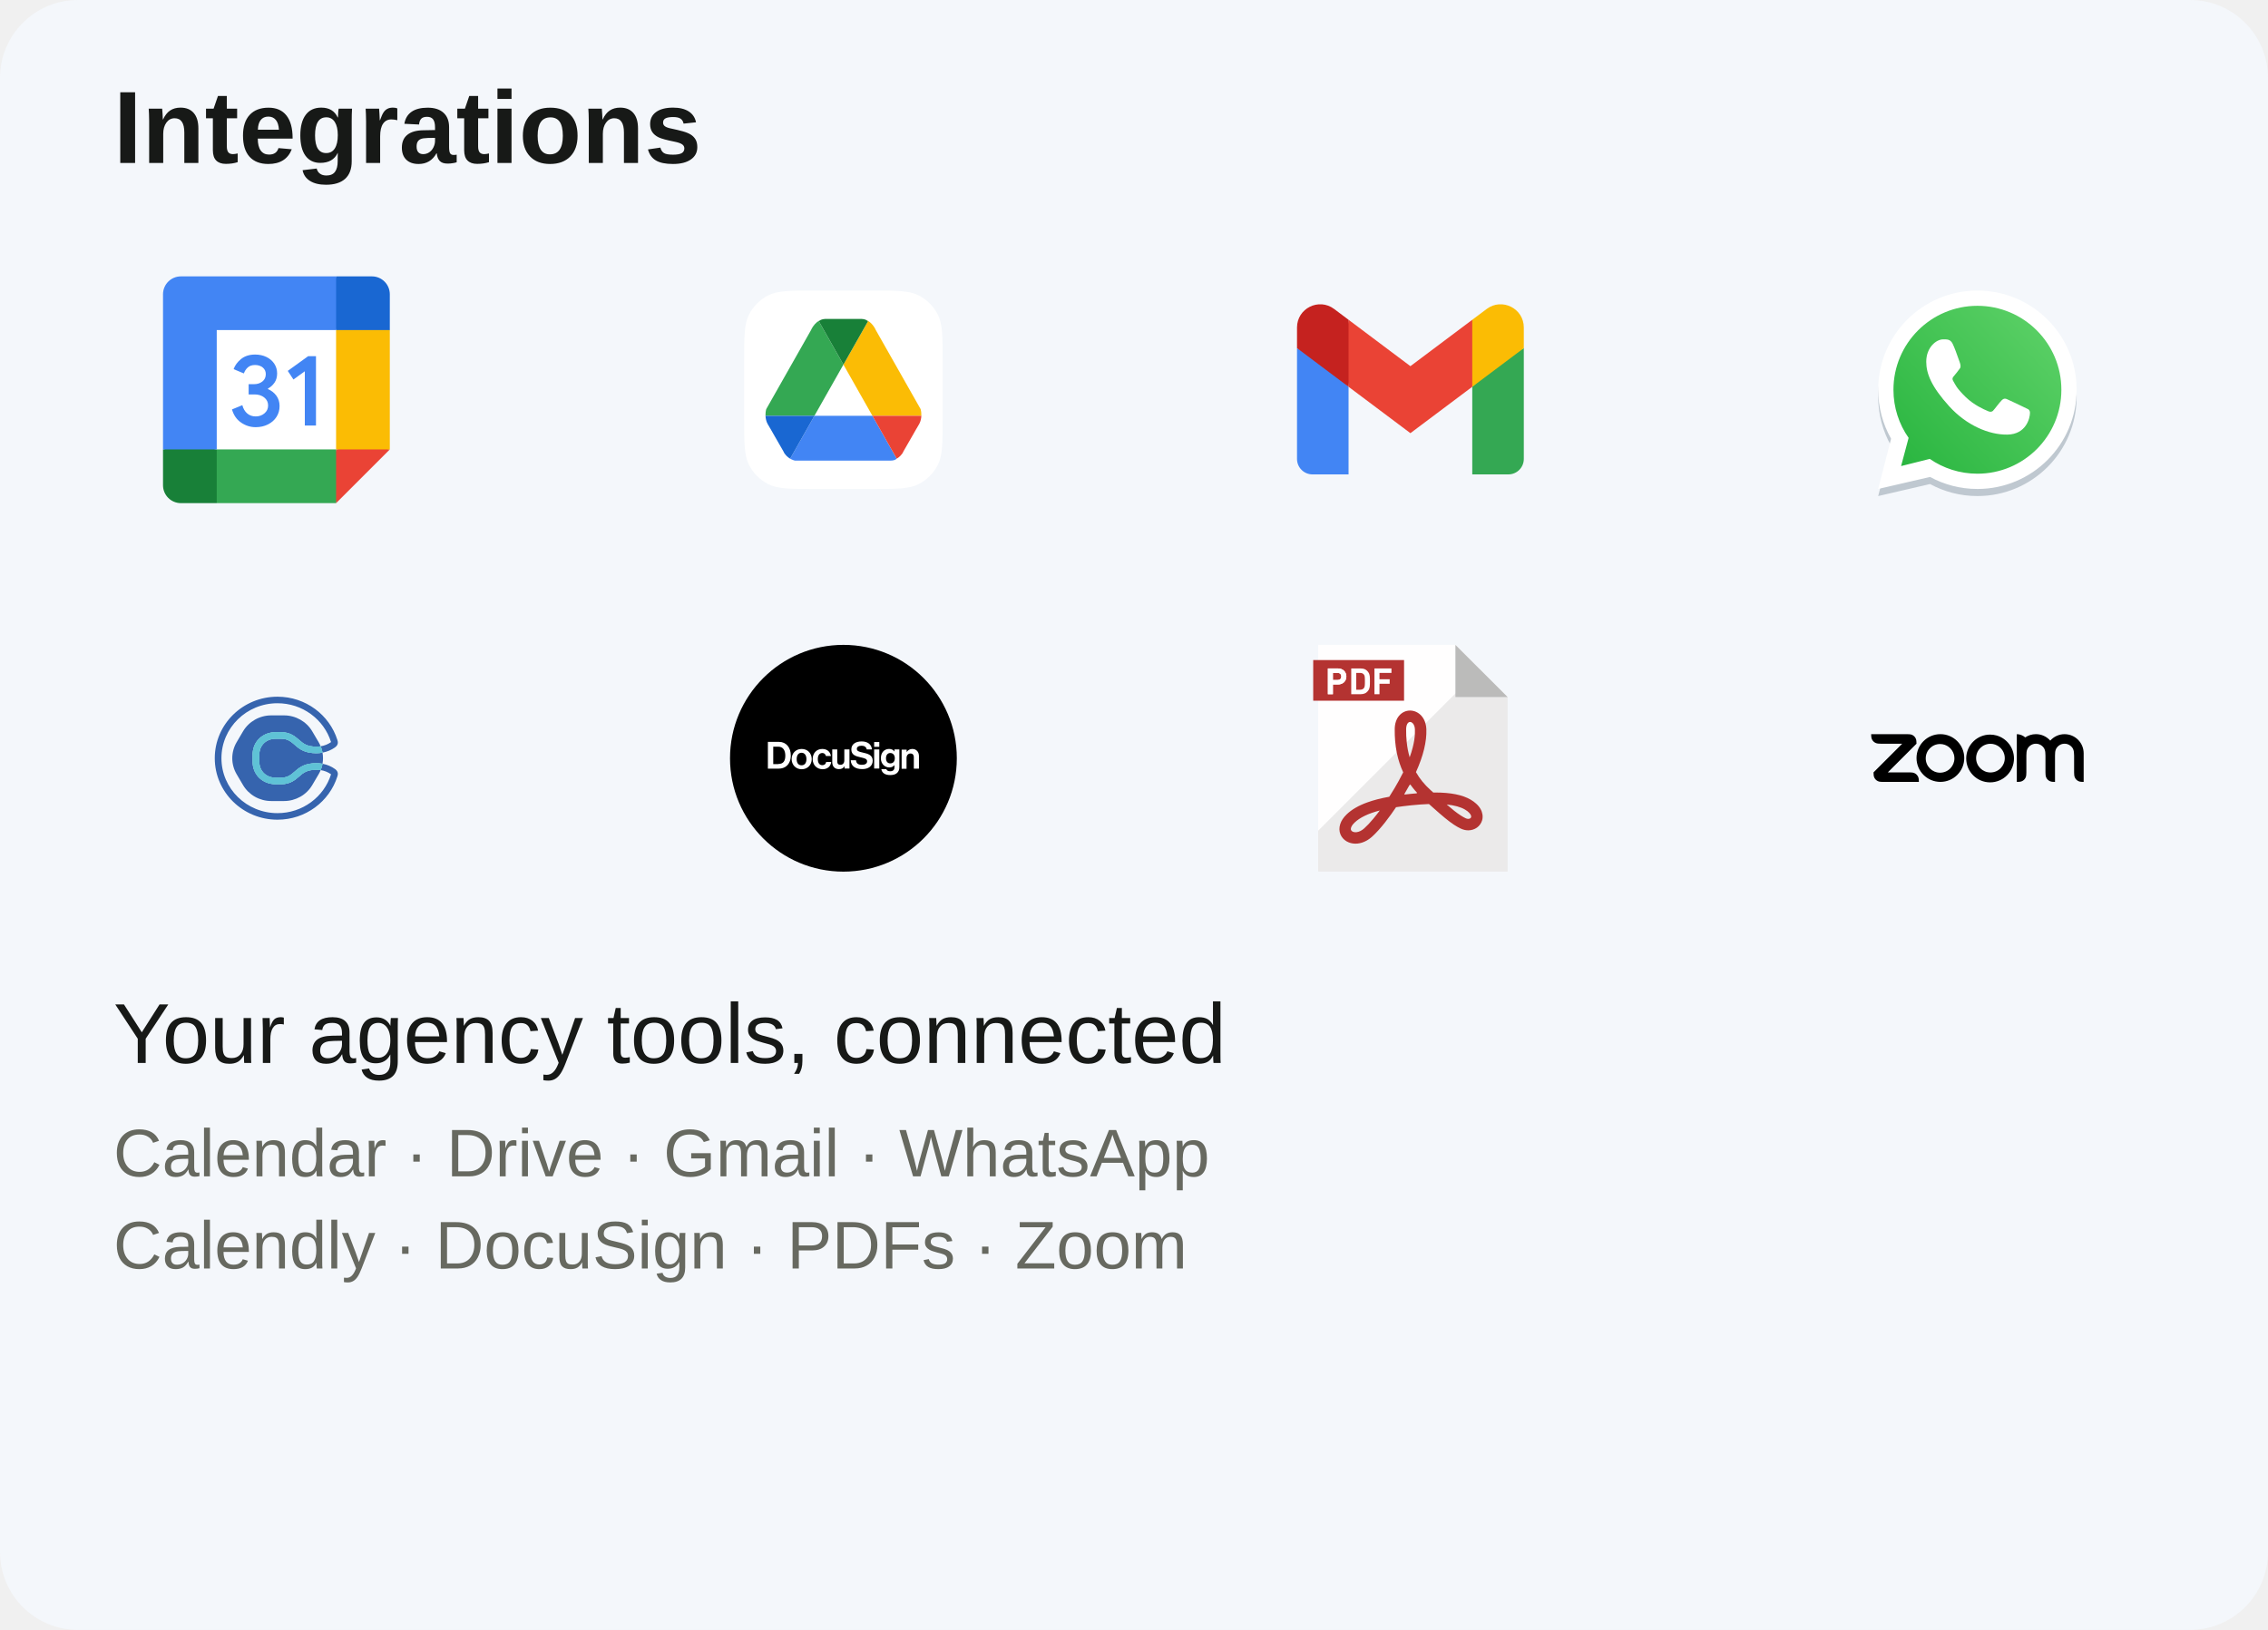
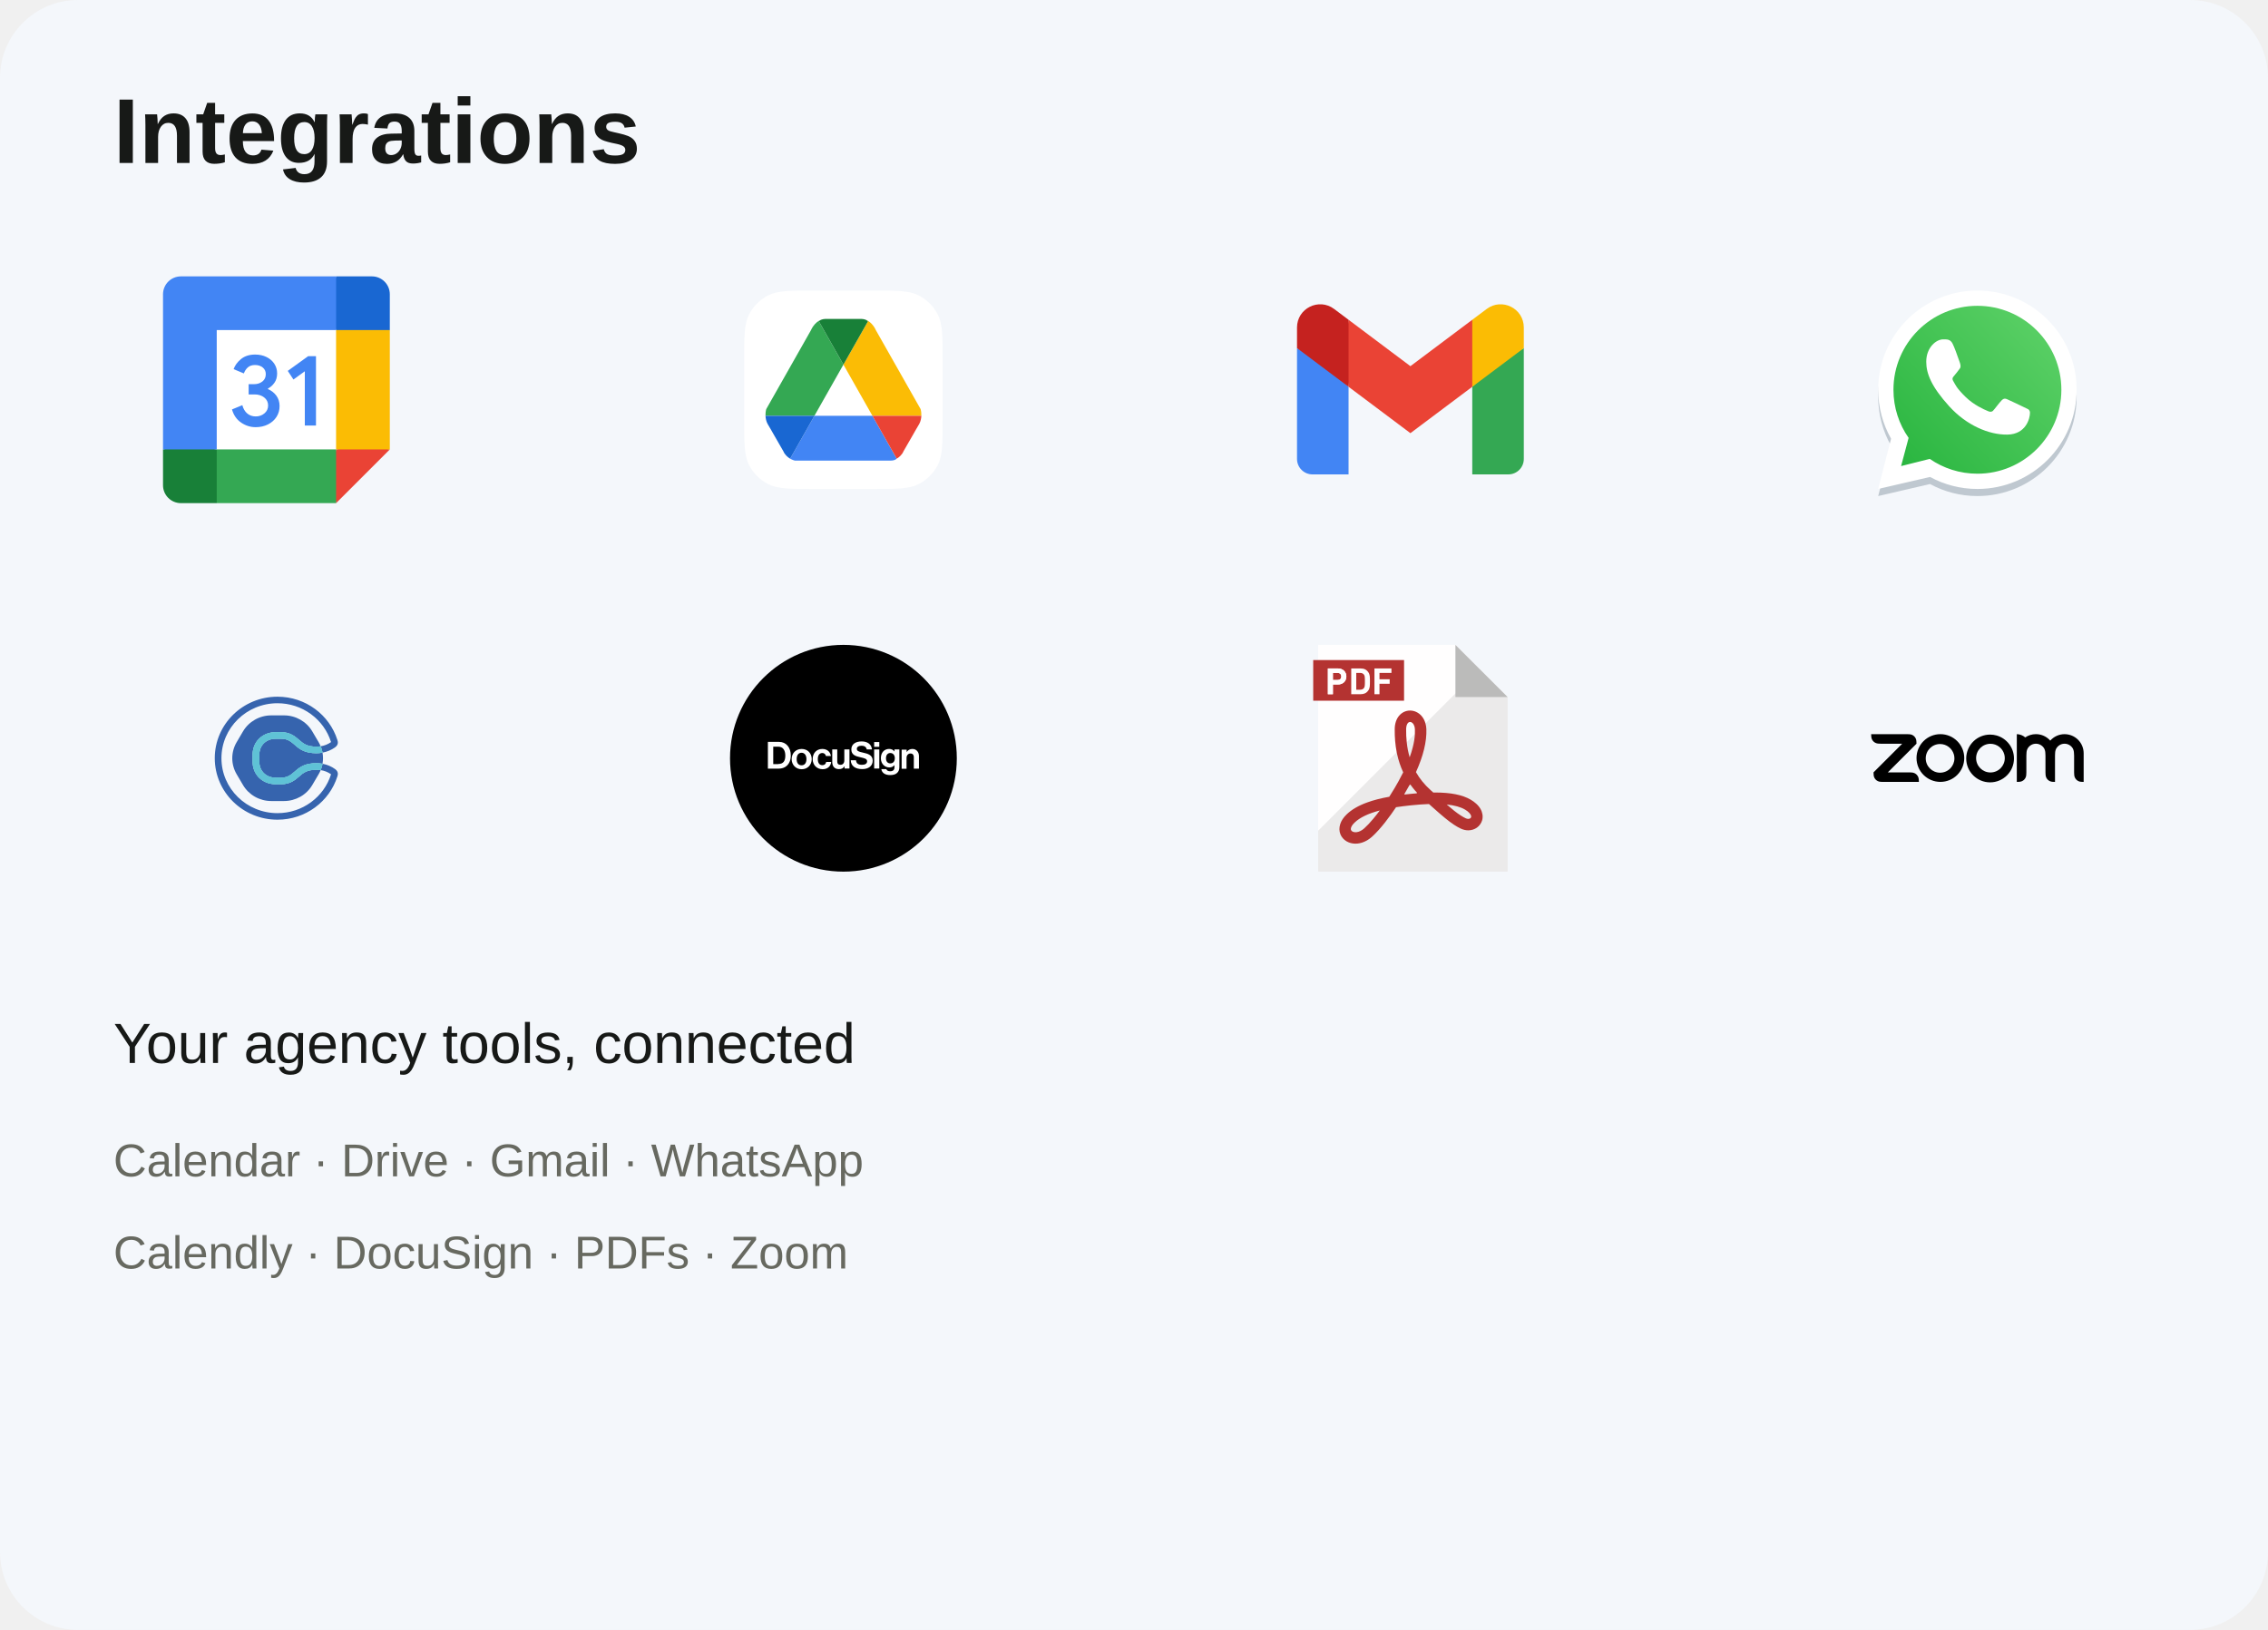
<svg xmlns="http://www.w3.org/2000/svg" width="640" height="460" viewBox="0 0 640 460">
  <rect x="0" y="0" width="640" height="460" rx="22" fill="#f4f7fb" />
-   <text x="32" y="46" fill="#171917" font-family="Arial,sans-serif" font-size="29" font-weight="600">Integrations</text>
+   <text x="32" y="46" fill="#171917" font-family="&quot;Inter Tight&quot;, system-ui, -apple-system, &quot;Segoe UI&quot;, &quot;Helvetica Neue&quot;, Arial, sans-serif" font-size="26" font-weight="600">Integrations</text>
  <svg x="46" y="78" width="64" height="64" viewBox="0 0 256 256">
    <g>
      <polygon fill="#FFFFFF" points="195.368 60.632 60.632 60.632 60.632 195.368 195.368 195.368">

</polygon>
      <polygon fill="#EA4335" points="195.368 256 256 195.368 225.684 190.196 195.368 195.368 189.835 223.098">

</polygon>
      <path d="M1.42108547e-14,195.368 L1.42108547e-14,235.789 C1.42108547e-14,246.956 9.044,256 20.211,256 L60.632,256 L66.857,225.684 L60.632,195.368 L27.599,190.196 L1.42108547e-14,195.368 Z" fill="#188038">

</path>
      <path d="M256,60.632 L256,20.211 C256,9.044 246.956,1.42108547e-14 235.789,1.42108547e-14 L195.368,1.42108547e-14 C191.68,15.036 189.835,26.101 189.835,33.196 C189.835,40.29 191.68,49.436 195.368,60.632 C208.778,64.471 218.883,66.391 225.684,66.391 C232.485,66.391 242.59,64.471 256,60.632 Z" fill="#1967D2">

</path>
      <polygon fill="#FBBC04" points="256 60.632 195.368 60.632 195.368 195.368 256 195.368">

</polygon>
      <polygon fill="#34A853" points="195.368 195.368 60.632 195.368 60.632 256 195.368 256">

</polygon>
      <path d="M195.368,0 L20.211,0 C9.044,0 0,9.044 0,20.211 L0,195.368 L60.632,195.368 L60.632,60.632 L195.368,60.632 L195.368,0 Z" fill="#4285F4">

</path>
      <path d="M88.269,165.154 C83.234,161.752 79.747,156.783 77.844,150.215 L89.533,145.398 C90.594,149.44 92.446,152.573 95.091,154.796 C97.718,157.019 100.918,158.114 104.657,158.114 C108.48,158.114 111.764,156.952 114.509,154.627 C117.255,152.303 118.636,149.339 118.636,145.752 C118.636,142.08 117.187,139.082 114.291,136.758 C111.394,134.434 107.756,133.272 103.411,133.272 L96.657,133.272 L96.657,121.701 L102.72,121.701 C106.459,121.701 109.608,120.691 112.168,118.669 C114.728,116.648 116.008,113.886 116.008,110.366 C116.008,107.234 114.863,104.741 112.573,102.872 C110.282,101.002 107.385,100.059 103.865,100.059 C100.429,100.059 97.701,100.968 95.68,102.804 C93.66,104.645 92.142,106.969 91.267,109.558 L79.697,104.741 C81.229,100.396 84.042,96.556 88.168,93.238 C92.295,89.92 97.566,88.253 103.966,88.253 C108.699,88.253 112.96,89.162 116.733,90.998 C120.505,92.834 123.469,95.377 125.608,98.611 C127.747,101.861 128.808,105.499 128.808,109.541 C128.808,113.667 127.815,117.154 125.827,120.017 C123.84,122.88 121.398,125.069 118.501,126.602 L118.501,127.293 C122.242,128.835 125.491,131.368 127.899,134.619 C130.341,137.903 131.571,141.827 131.571,146.408 C131.571,150.989 130.408,155.082 128.084,158.669 C125.76,162.257 122.543,165.086 118.467,167.141 C114.375,169.196 109.777,170.24 104.674,170.24 C98.762,170.257 93.305,168.556 88.269,165.154 L88.269,165.154 Z M160.067,107.149 L147.234,116.429 L140.817,106.695 L163.84,90.088 L172.665,90.088 L172.665,168.421 L160.067,168.421 L160.067,107.149 Z" fill="#4285F4">

</path>
    </g>
  </svg>
  <svg x="206" y="78" width="64" height="64" viewBox="0 0 32 32">
    <path d="M2 11.956C2 8.471 2 6.728 2.678 5.397C3.275 4.227 4.227 3.275 5.397 2.678C6.728 2 8.471 2 11.956 2H20.044C23.529 2 25.272 2 26.603 2.678C27.773 3.275 28.725 4.227 29.322 5.397C30 6.728 30 8.471 30 11.956V20.044C30 23.529 30 25.272 29.322 26.603C28.725 27.773 27.773 28.725 26.603 29.322C25.272 30 23.529 30 20.044 30H11.956C8.471 30 6.728 30 5.397 29.322C4.227 28.725 3.275 27.773 2.678 26.603C2 25.272 2 23.529 2 20.044V11.956Z" fill="white" />
    <path d="M16.002 12.451L12.541 6.343C12.656 6.226 12.788 6.149 12.92 6.098C11.9 6.434 11.431 7.58 11.431 7.58L5.109 18.735C5.02 19.084 4.995 19.4 5.006 19.678H11.907L16.002 12.451Z" fill="#34A853" />
    <path d="M16.002 12.451L20.097 19.678H26.997C27.009 19.4 26.984 19.084 26.895 18.735L20.572 7.58C20.572 7.58 20.103 6.434 19.084 6.098C19.215 6.149 19.348 6.226 19.463 6.343L16.002 12.451Z" fill="#FBBC05" />
    <path d="M16.002 12.451L19.463 6.344C19.348 6.227 19.214 6.15 19.084 6.098C18.933 6.049 18.771 6.017 18.595 6.008H18.413H13.591H13.408C13.234 6.015 13.071 6.048 12.92 6.098C12.789 6.15 12.656 6.227 12.541 6.344L16.002 12.451Z" fill="#188038" />
    <path d="M11.908 19.678L8.487 25.717C8.487 25.717 8.373 25.661 8.219 25.547C8.704 25.921 9.176 26 9.176 26H22.613C23.355 26 23.509 25.717 23.509 25.717C23.512 25.715 23.513 25.714 23.515 25.713L20.096 19.678H11.908Z" fill="#4285F4" />
    <path d="M11.909 19.678H5.008C5.042 20.498 5.398 20.978 5.398 20.978L5.658 21.428C5.676 21.455 5.687 21.47 5.687 21.47L6.252 22.461L7.52 24.668C7.557 24.757 7.6 24.839 7.646 24.917C7.663 24.943 7.679 24.972 7.698 24.997C7.703 25.005 7.708 25.012 7.713 25.02C7.869 25.241 8.045 25.412 8.22 25.547C8.375 25.663 8.488 25.717 8.488 25.717L11.909 19.678Z" fill="#1967D2" />
    <path d="M20.097 19.678H26.997C26.963 20.498 26.607 20.978 26.607 20.978L26.348 21.428C26.329 21.455 26.318 21.47 26.318 21.47L25.753 22.461L24.485 24.668C24.448 24.757 24.405 24.839 24.36 24.917C24.342 24.943 24.326 24.972 24.308 24.997C24.303 25.005 24.298 25.012 24.293 25.02C24.136 25.241 23.96 25.412 23.785 25.547C23.631 25.663 23.517 25.717 23.517 25.717L20.097 19.678Z" fill="#EA4335" />
  </svg>
  <svg x="366" y="78" width="64" height="64" viewBox="0 -31.5 256 256">
    <g>
      <path d="M58.182,192.05 L58.182,93.14 L27.507,65.077 L0,49.504 L0,174.595 C0,184.253 7.825,192.05 17.455,192.05 L58.182,192.05 Z" fill="#4285F4">

</path>
      <path d="M197.818,192.05 L238.545,192.05 C248.204,192.05 256,184.224 256,174.595 L256,49.504 L224.844,67.342 L197.818,93.14 L197.818,192.05 Z" fill="#34A853">

</path>
      <polygon fill="#EA4335" points="58.182 93.14 54.008 54.493 58.182 17.504 128 69.868 197.818 17.504 202.487 52.496 197.818 93.14 128 145.504">

</polygon>
      <path d="M197.818,17.504 L197.818,93.14 L256,49.504 L256,26.231 C256,4.646 231.36,-7.66 214.109,5.286 L197.818,17.504 Z" fill="#FBBC04">

</path>
      <path d="M0,49.504 L26.759,69.573 L58.182,93.14 L58.182,17.504 L41.891,5.286 C24.611,-7.66 0,4.646 0,26.231 L0,49.504 Z" fill="#C5221F">

</path>
    </g>
  </svg>
  <svg x="526" y="78" width="64" height="64" viewBox="0 0 32 32">
    <path fill-rule="evenodd" clip-rule="evenodd" d="M16 31C23.732 31 30 24.732 30 17C30 9.268 23.732 3 16 3C8.268 3 2 9.268 2 17C2 19.511 2.661 21.867 3.818 23.905L2 31L9.315 29.304C11.301 30.385 13.579 31 16 31ZM16 28.846C22.543 28.846 27.846 23.543 27.846 17C27.846 10.458 22.543 5.154 16 5.154C9.458 5.154 4.154 10.458 4.154 17C4.154 19.526 4.944 21.867 6.292 23.79L5.231 27.769L9.28 26.757C11.189 28.075 13.505 28.846 16 28.846Z" fill="#BFC8D0" />
    <path d="M28 16C28 22.627 22.627 28 16 28C13.472 28 11.127 27.218 9.193 25.884L5.091 26.909L6.166 22.878C4.801 20.931 4 18.559 4 16C4 9.373 9.373 4 16 4C22.627 4 28 9.373 28 16Z" fill="url(#paint0_linear_87_7264)" />
    <path fill-rule="evenodd" clip-rule="evenodd" d="M16 30C23.732 30 30 23.732 30 16C30 8.268 23.732 2 16 2C8.268 2 2 8.268 2 16C2 18.511 2.661 20.867 3.818 22.905L2 30L9.315 28.304C11.301 29.385 13.579 30 16 30ZM16 27.846C22.543 27.846 27.846 22.543 27.846 16C27.846 9.458 22.543 4.154 16 4.154C9.458 4.154 4.154 9.458 4.154 16C4.154 18.526 4.944 20.867 6.292 22.79L5.231 26.769L9.28 25.757C11.189 27.075 13.505 27.846 16 27.846Z" fill="white" />
    <path d="M12.5 9.5C12.167 8.831 11.656 8.89 11.141 8.89C10.219 8.89 8.781 9.995 8.781 12.05C8.781 13.734 9.523 15.578 12.024 18.336C14.438 20.998 17.609 22.375 20.242 22.328C22.875 22.281 23.417 20.015 23.417 19.25C23.417 18.911 23.206 18.742 23.061 18.696C22.164 18.265 20.509 17.463 20.133 17.312C19.756 17.162 19.56 17.366 19.438 17.477C19.096 17.802 18.419 18.761 18.188 18.977C17.956 19.192 17.61 19.083 17.466 19.002C16.937 18.789 15.503 18.151 14.36 17.043C12.945 15.672 12.862 15.2 12.596 14.78C12.383 14.444 12.539 14.238 12.617 14.148C12.922 13.797 13.343 13.254 13.531 12.984C13.72 12.714 13.57 12.305 13.48 12.05C13.094 10.953 12.766 10.035 12.5 9.5Z" fill="white" />
    <defs>
      <linearGradient id="paint0_linear_87_7264" x1="26.5" y1="7" x2="4" y2="28" gradientUnits="userSpaceOnUse">
        <stop stop-color="#5BD066" />
        <stop offset="1" stop-color="#27B43E" />
      </linearGradient>
    </defs>
  </svg>
  <svg x="46" y="182" width="64" height="64" viewBox="0 0 841.89 595.28">
    <path d="M505.27,365.28c-14.79,12.86-33.19,28.86-66.71,28.86h-20.01c-24.22,0-46.25-8.62-62.01-24.28  c-15.39-15.3-23.89-36.22-23.89-58.94v-26.87c0-22.72,8.48-43.66,23.89-58.94c15.77-15.66,37.79-24.28,62.01-24.28h20.01  c33.51,0,51.92,16,66.71,28.86c15.34,13.34,28.59,24.86,63.89,24.86c5.48,0,10.86-0.43,16.09-1.26c-0.04-0.11-0.08-0.2-0.12-0.3  c-2.1-5.1-4.57-10.12-7.42-14.96l-23.6-40.1c-21.65-36.8-61.68-59.46-104.98-59.46h-47.21c-43.3,0-83.33,22.67-104.98,59.46  l-23.6,40.1c-21.65,36.8-21.65,82.12,0,118.91l23.6,40.1c21.65,36.8,61.68,59.45,104.98,59.45h47.21  c43.3,0,83.33-22.67,104.98-59.45l23.6-40.1c2.85-4.85,5.32-9.85,7.42-14.95c0.04-0.11,0.08-0.2,0.12-0.3  c-5.23-0.83-10.59-1.26-16.09-1.26C533.87,340.42,520.61,351.94,505.27,365.28z" fill="#3664ae" />
    <path d="M438.57,225.16h-20.01c-36.86,0-61.09,25.83-61.09,58.89v26.87c0,33.06,24.22,58.89,61.09,58.89h20.01  c53.71,0,49.49-53.72,130.59-53.72c7.77,0,15.45,0.7,22.92,2.06c2.46-13.66,2.46-27.64,0-41.31c-7.48,1.36-15.15,2.06-22.92,2.06  C488.06,278.89,492.28,225.16,438.57,225.16z" fill="#3664ae" />
    <path d="M638.66,337.76c-13.85-10.02-29.74-16.56-46.59-19.64c-0.03,0.13-0.04,0.26-0.07,0.39  c-1.44,7.87-3.69,15.62-6.77,23.14c14.22,2.26,27.32,7.5,38.52,15.55c-0.04,0.12-0.07,0.24-0.11,0.37  c-6.46,20.57-16.2,39.96-28.93,57.6c-12.58,17.42-27.79,32.76-45.22,45.57c-36.18,26.62-79.27,40.68-124.63,40.68  c-28.08,0-55.31-5.39-80.94-16.02c-24.75-10.27-46.99-24.98-66.11-43.73c-19.11-18.75-34.1-40.56-44.57-64.85  c-10.83-25.14-16.33-51.85-16.33-79.4c0-27.55,5.5-54.26,16.33-79.4c10.47-24.28,25.46-46.1,44.57-64.85  c19.11-18.75,41.35-33.45,66.11-43.73c25.62-10.63,52.85-16.02,80.94-16.02c45.36,0,88.45,14.06,124.63,40.68  c17.43,12.82,32.63,28.15,45.22,45.57c12.73,17.65,22.47,37.04,28.93,57.6c0.04,0.13,0.08,0.25,0.11,0.37  c-11.19,8.04-24.3,13.3-38.52,15.55c3.08,7.53,5.34,15.3,6.77,23.17c0.03,0.13,0.04,0.25,0.07,0.38  c16.85-3.08,32.73-9.62,46.59-19.64c13.28-9.64,10.71-20.53,8.69-26.99C618.08,136.9,529.55,69.12,424.87,69.12  c-128.55,0-232.75,102.22-232.75,228.32c0,126.1,104.21,228.32,232.75,228.32c104.68,0,193.21-67.79,222.48-161.05  C649.38,358.29,651.96,347.41,638.66,337.76z" fill="#3664ae" />
    <path d="M585.25,253.26c-5.23,0.83-10.59,1.26-16.09,1.26c-35.29,0-48.55-11.52-63.89-24.86  c-14.79-12.86-33.19-28.86-66.71-28.86h-20.01c-24.22,0-46.25,8.62-62.01,24.28c-15.39,15.3-23.89,36.22-23.89,58.94v26.87  c0,22.72,8.48,43.66,23.89,58.94c15.77,15.66,37.79,24.28,62.01,24.28h20.01c33.51,0,51.92-16.01,66.71-28.86  c15.34-13.34,28.59-24.86,63.89-24.86c5.48,0,10.86,0.43,16.09,1.26c3.08-7.52,5.32-15.28,6.77-23.14c0.03-0.13,0.04-0.26,0.07-0.39  c-7.48-1.36-15.15-2.06-22.92-2.06c-81.1,0-76.88,53.72-130.59,53.72h-20.01c-36.86,0-61.09-25.83-61.09-58.89v-26.87  c0-33.06,24.22-58.89,61.09-58.89h20.01c53.71,0,49.5,53.72,130.59,53.72c7.77,0,15.45-0.7,22.92-2.06  c-0.03-0.13-0.04-0.25-0.07-0.38C590.59,268.56,588.33,260.8,585.25,253.26z" fill="#5fc2d6" />
    <path d="M585.25,253.26c-5.23,0.83-10.59,1.26-16.09,1.26c-35.29,0-48.55-11.52-63.89-24.86  c-14.79-12.86-33.19-28.86-66.71-28.86h-20.01c-24.22,0-46.25,8.62-62.01,24.28c-15.39,15.3-23.89,36.22-23.89,58.94v26.87  c0,22.72,8.48,43.66,23.89,58.94c15.77,15.66,37.79,24.28,62.01,24.28h20.01c33.51,0,51.92-16.01,66.71-28.86  c15.34-13.34,28.59-24.86,63.89-24.86c5.48,0,10.86,0.43,16.09,1.26c3.08-7.52,5.32-15.28,6.77-23.14c0.03-0.13,0.04-0.26,0.07-0.39  c-7.48-1.36-15.15-2.06-22.92-2.06c-81.1,0-76.88,53.72-130.59,53.72h-20.01c-36.86,0-61.09-25.83-61.09-58.89v-26.87  c0-33.06,24.22-58.89,61.09-58.89h20.01c53.71,0,49.5,53.72,130.59,53.72c7.77,0,15.45-0.7,22.92-2.06  c-0.03-0.13-0.04-0.25-0.07-0.38C590.59,268.56,588.33,260.8,585.25,253.26z" fill="#5fc2d6" />
  </svg>
  <svg x="206" y="182" width="64" height="64" viewBox="0 0 1024 1024">
    <circle cx="512" cy="512" r="512" />
    <path d="M171 438.1h50.7c32.3 0 52.8 25.9 52.8 61.5 0 19.4-6.5 36.7-19.4 47.4-8.6 7.5-20.5 11.9-35.6 11.9H171V438.1zm46.9 99.8c23.2 0 31.8-14 31.8-37.7 0-23.7-10.2-40.4-31.3-40.4h-23.2v78.7h22.6v-.6zm60.4-22.1c0-25.9 18.3-45.8 45.3-45.8s45.3 19.9 45.3 45.8-18.3 45.8-45.3 45.8c-27 0-45.3-20.5-45.3-45.8zm66.8 0c0-16.7-8.1-28.6-22.1-28.6-14 0-22.1 11.3-22.1 28.6s7.5 28 22.1 28c14.6 0 22.1-11.3 22.1-28zm28.1 0c0-25.9 16.7-45.8 43.1-45.8 22.6 0 36.1 12.9 39.4 31.8H433c-1.6-7.5-7.5-13.5-15.6-13.5-14 0-21 10.8-21 27.5 0 16.2 6.5 27.5 20.5 27.5 9.2 0 15.6-4.9 17.3-14.6h22.6c-1.6 18.3-15.6 32.9-38.8 32.9-27.6-.5-44.8-20.5-44.8-45.8zm143.9 43.1v-10.2h-.5c-5.9 8.1-12.4 12.4-24.8 12.4-19.4 0-30.2-12.4-30.2-31.3v-57.7h22.6V526c0 10.2 4.3 15.6 14.6 15.6 10.8 0 17.3-8.1 17.3-19.4v-50.1h23.2v86.3h-22.1l-.1.5zm133.7-120.2H674v21.6h-23.2v-21.6zm0 33.4H674v86.3h-23.2v-86.3zm32.4 89h22.6c1.6 5.4 7 9.7 17.3 9.7 12.9 0 19.4-6.5 19.4-17.8v-9.7h-.5c-4.9 5.9-11.9 10.2-22.6 10.2-19.4 0-38.3-15.1-38.3-41.5 0-25.9 15.6-42.1 37.2-42.1 10.8 0 18.9 4.3 23.7 11.3h.5V472h22.1v79.8c0 12.4-3.8 20.5-10.2 26.4-7 7-18.3 9.7-31.3 9.7-22.7.1-37.2-9.6-39.9-26.8zm60.9-49.6c0-12.4-7-23.2-20.5-23.2-11.9 0-19.4 9.2-19.4 23.7s7.5 23.2 19.4 23.2c14.6 0 20.5-10.8 20.5-23.7zm53.4-27.5c6.5-9.2 14.6-14 25.9-14 17.8 0 29.7 13.5 29.7 32.3v56.6h-23.2v-52.8c0-9.2-5.4-15.6-15.1-15.6-10.2 0-17.8 8.1-17.8 19.9v49.1h-22.1v-86.3h22.6V484zm-199 2.1c-17.8-3.8-25.9-7-25.9-16.7 0-8.6 8.6-14 21.6-14 11.9 0 21 5.4 23.2 16.7h23.7c-2.7-23.2-19.9-36.1-46.9-36.1s-46.4 12.4-46.4 36.1c0 25.3 19.9 30.7 41.5 35.6 18.3 4.3 29.7 6.5 29.7 18.3 0 11.3-10.8 15.6-23.2 15.6-17.3 0-25.3-5.9-27-20.5h-23.7c1.1 25.3 19.4 39.9 52.3 39.9 27 0 46.9-13.5 46.9-38.3-.5-25.3-21-31.2-45.8-36.6z" style="fill:#fff" />
  </svg>
  <svg x="366" y="182" width="64" height="64" viewBox="0 0 512 512">
    <g>
      <polygon style="fill:#FFFEFE;" points="475.435,117.825 475.435,512 47.791,512 47.791,0.002 357.613,0.002 412.491,54.881  " />
      <rect x="36.565" y="34.295" style="fill:#B43331;" width="205.097" height="91.768" />
      <g>
        <g>
          <path style="fill:#FFFEFE;" d="M110.133,64.379c-0.905-2.186-2.111-4.146-3.769-5.804c-1.659-1.658-3.694-3.015-6.031-3.92     c-2.412-0.98-5.127-1.432-8.141-1.432H69.652v58.195h11.383V89.481h11.157c3.015,0,5.729-0.452,8.141-1.432     c2.337-0.905,4.371-2.261,6.031-3.92c1.658-1.658,2.865-3.543,3.769-5.804c0.828-2.186,1.281-4.523,1.281-6.935     C111.413,68.902,110.961,66.565,110.133,64.379z M97.845,77.118c-1.508,1.432-3.618,2.186-6.182,2.186H81.035V63.323h10.628     c2.564,0,4.674,0.754,6.182,2.261c1.432,1.432,2.185,3.392,2.185,5.804C100.031,73.726,99.277,75.686,97.845,77.118z" />
          <path style="fill:#FFFEFE;" d="M164.558,75.761c-0.075-2.035-0.15-3.844-0.377-5.503c-0.225-1.659-0.603-3.166-1.131-4.598     c-0.527-1.357-1.206-2.714-2.111-3.92c-2.035-2.94-4.522-5.126-7.312-6.483c-2.864-1.357-6.256-2.035-10.252-2.035H122.42v58.195     h20.956c3.996,0,7.388-0.678,10.252-2.035c2.79-1.357,5.277-3.543,7.312-6.483c0.905-1.206,1.584-2.563,2.111-3.92     c0.528-1.432,0.905-2.94,1.131-4.598c0.227-1.658,0.301-3.468,0.377-5.503c0.075-1.96,0.075-4.146,0.075-6.558     C164.633,79.908,164.633,77.721,164.558,75.761z M153.175,88.2c0,1.734-0.15,3.091-0.302,4.297     c-0.151,1.131-0.376,2.186-0.678,2.94c-0.301,0.829-0.754,1.583-1.281,2.261c-1.885,2.412-4.749,3.543-8.518,3.543h-8.668V63.323     h8.668c3.769,0,6.634,1.206,8.518,3.618c0.528,0.678,0.98,1.357,1.281,2.186c0.302,0.829,0.528,1.809,0.678,3.015     c0.152,1.131,0.302,2.563,0.302,4.221c0.075,1.659,0.075,3.694,0.075,5.955C153.251,84.581,153.251,86.541,153.175,88.2z" />
          <path style="fill:#FFFEFE;" d="M213.18,63.323V53.222h-38.37v58.195h11.383V87.823h22.992V77.646h-22.992V63.323H213.18z" />
        </g>
        <g>
          <path style="fill:#FFFEFE;" d="M110.133,64.379c-0.905-2.186-2.111-4.146-3.769-5.804c-1.659-1.658-3.694-3.015-6.031-3.92     c-2.412-0.98-5.127-1.432-8.141-1.432H69.652v58.195h11.383V89.481h11.157c3.015,0,5.729-0.452,8.141-1.432     c2.337-0.905,4.371-2.261,6.031-3.92c1.658-1.658,2.865-3.543,3.769-5.804c0.828-2.186,1.281-4.523,1.281-6.935     C111.413,68.902,110.961,66.565,110.133,64.379z M97.845,77.118c-1.508,1.432-3.618,2.186-6.182,2.186H81.035V63.323h10.628     c2.564,0,4.674,0.754,6.182,2.261c1.432,1.432,2.185,3.392,2.185,5.804C100.031,73.726,99.277,75.686,97.845,77.118z" />
        </g>
      </g>
      <polygon style="opacity:0.08;fill:#040000;" points="475.435,117.825 475.435,512 47.791,512 47.791,419.581 247.706,219.667    259.541,207.832 266.099,201.273 277.029,190.343 289.995,177.377 412.491,54.881  " />
      <polygon style="fill:#BBBBBA;" points="475.435,117.836 357.6,117.836 357.6,0  " />
      <g>
        <path style="fill:#B43331;" d="M414.376,370.658c-2.488-4.372-5.88-8.518-10.101-12.287c-3.467-3.166-7.538-6.106-12.137-8.82    c-18.543-10.93-45.003-16.207-80.961-16.207h-3.618c-1.96-1.809-3.996-3.618-6.106-5.503    c-13.644-12.287-24.499-25.63-32.942-40.48c16.583-36.561,24.499-69.126,23.519-96.867c-0.151-4.674-0.83-9.046-2.036-13.117    c-1.808-6.558-4.824-12.363-9.046-17.112c-0.075-0.075-0.075-0.075-0.15-0.151c-6.709-7.538-16.056-11.835-25.555-11.835    c-9.574,0-18.393,4.146-24.802,11.76c-6.331,7.538-9.724,17.866-9.875,30.002c-0.225,18.544,1.282,36.108,4.448,52.315    c0.301,1.282,0.528,2.563,0.829,3.844c3.166,14.7,7.84,28.645,13.871,41.611c-7.086,14.398-14.248,26.836-19.222,35.279    c-3.769,6.408-7.916,13.117-12.213,19.826c-19.373,3.468-35.807,7.689-50.129,12.966c-19.374,7.011-34.903,16.056-46.059,26.836    c-7.238,6.935-12.137,14.323-14.55,22.012c-2.563,7.915-2.411,15.83,0.453,22.916c2.638,6.558,7.387,12.061,13.719,15.83    c1.508,0.905,3.091,1.658,4.749,2.337c4.825,1.96,10.102,3.015,15.604,3.015c12.74,0,25.856-5.503,36.938-15.378    c20.654-18.469,41.988-48.169,54.576-66.94c10.327-1.583,21.559-2.94,34.224-4.297c14.927-1.508,28.118-2.412,40.104-2.865    c3.694,3.317,7.237,6.483,10.63,9.498c18.846,16.81,33.168,28.947,46.134,37.465c0,0.075,0.075,0.075,0.15,0.075    c5.127,3.392,10.026,6.181,14.926,8.443c5.502,2.563,11.081,3.92,16.81,3.92c7.237,0,14.021-2.186,19.675-6.181    c5.729-4.146,9.875-10.101,11.76-16.81C420.181,387.694,418.899,378.724,414.376,370.658z M247.706,219.667    c-1.056-9.348-1.508-19.072-1.357-29.324c0.15-9.724,3.694-16.283,8.895-16.283c3.919,0,8.066,3.543,9.951,10.327    c0.528,2.035,0.905,4.372,0.98,7.01c0.15,3.166,0.075,6.483-0.075,9.875c-0.452,9.574-2.112,19.75-4.976,30.681    c-1.734,7.011-3.995,14.323-6.784,21.936C251.173,243.186,248.911,231.803,247.706,219.667z M121.968,418.073    c-1.282-3.166,0.15-9.272,7.99-16.81c11.985-11.458,30.755-20.504,56.914-27.364c-4.976,6.784-9.875,12.966-14.625,18.619    c-7.237,8.744-14.172,16.132-20.429,21.71c-5.351,4.824-11.232,7.84-16.81,8.594c-0.98,0.151-1.96,0.226-2.94,0.226    C127.169,423.049,123.173,421.089,121.968,418.073z M242.428,337.942l0.528-0.829l-0.829,0.151    c0.15-0.377,0.377-0.754,0.602-1.055c3.167-5.352,7.161-12.212,11.458-20.127l0.377,0.829l0.98-2.035    c3.166,4.523,6.634,8.971,10.252,13.267c1.735,2.035,3.544,3.995,5.352,5.955l-1.205,0.075l1.055,0.98    c-3.09,0.226-6.331,0.528-9.573,0.829c-2.036,0.226-4.147,0.377-6.257,0.603C250.796,337.037,246.499,337.49,242.428,337.942z     M369.298,384.98c-8.97-5.729-18.997-13.795-31.36-24.575c17.564,1.809,31.36,5.654,41.159,11.383    c4.297,2.488,7.538,5.051,9.724,7.538c3.619,3.844,4.901,7.312,4.221,9.649c-0.602,2.337-3.241,3.92-6.483,3.92    c-1.885,0-3.844-0.452-5.879-1.432c-3.468-1.658-7.086-3.694-10.931-6.181C369.598,385.282,369.448,385.131,369.298,384.98z" />
      </g>
    </g>
  </svg>
  <svg x="526" y="182" width="64" height="64" viewBox="0 0 32 32">
    <path d="M19.283 17.4c-0.367 0.374-0.879 0.606-1.444 0.606-1.117 0-2.023-0.906-2.023-2.023s0.906-2.023 2.023-2.023c0.929 0 1.712 0.626 1.949 1.479l0.003 0.014c0.045 0.159 0.071 0.341 0.071 0.53 0 0.552-0.221 1.052-0.579 1.417l0-0zM15.471 13.586c-0.648 0.615-1.052 1.483-1.052 2.446 0 1.861 1.509 3.37 3.37 3.37s3.37-1.509 3.37-3.37c0-1.54-1.033-2.838-2.444-3.241l-0.024-0.006c-0.27-0.078-0.581-0.123-0.902-0.123-0.899 0-1.716 0.352-2.32 0.925l0.002-0.001zM28.296 12.601c-0.802 0.001-1.522 0.352-2.016 0.909l-0.002 0.003c-0.496-0.562-1.219-0.915-2.023-0.915-0.563 0-1.086 0.173-1.519 0.468l0.009-0.006c-0.316-0.278-0.73-0.451-1.184-0.462l-0.002-0v6.742l0.337-0.016c0.544-0.014 0.981-0.451 0.995-0.993l0-0.001 0.016-0.337v-2.361l0.017-0.337c0-0.001 0-0.002 0-0.003 0-0.245 0.061-0.477 0.169-0.679l-0.004 0.008c0.238-0.405 0.671-0.672 1.166-0.672s0.928 0.267 1.162 0.664l0.003 0.006c0.103 0.196 0.164 0.428 0.165 0.675v0l0.017 0.339v2.361l0.016 0.336c0.022 0.54 0.454 0.972 0.991 0.995l0.002 0 0.337 0.016v-3.708l0.015-0.337c0-0.001 0-0.002 0-0.003 0-0.247 0.062-0.48 0.171-0.683l-0.004 0.008c0.238-0.403 0.67-0.669 1.165-0.669 0.496 0 0.929 0.268 1.164 0.666l0.003 0.006c0.102 0.195 0.162 0.427 0.162 0.673 0 0.001 0 0.001 0 0.002v-0l0.019 0.337v2.361l0.016 0.336c0.020 0.541 0.454 0.975 0.993 0.995l0.002 0 0.337 0.016v-4.045c-0.001-1.488-1.208-2.694-2.697-2.694-0.001 0-0.002 0-0.003 0h0zM12.206 17.4c-0.37 0.393-0.894 0.638-1.475 0.638-1.117 0-2.023-0.906-2.023-2.023s0.906-2.023 2.023-2.023c0.924 0 1.703 0.619 1.945 1.465l0.004 0.014c0.047 0.163 0.075 0.351 0.075 0.544 0 0.536-0.209 1.024-0.549 1.386l0.001-0.001zM10.78 12.6h-0.005c-1.86 0.001-3.367 1.509-3.367 3.368s1.508 3.368 3.368 3.368 3.368-1.508 3.368-3.368c0-1.86-1.507-3.367-3.366-3.368h-0zM6.734 18.008l-0.337-0.015h-3.035l4.044-4.045-0.016-0.337c-0.013-0.544-0.451-0.982-0.994-0.995l-0.001-0-0.337-0.016h-5.052l0.018 0.337c0.026 0.538 0.455 0.967 0.99 0.995l0.002 0 0.337 0.016h3.037l-4.049 4.045 0.017 0.336c0.019 0.541 0.453 0.975 0.992 0.995l0.002 0 0.337 0.016h5.056l-0.018-0.337c-0.024-0.539-0.455-0.969-0.991-0.993l-0.002-0z" />
  </svg>
-   <text x="32" y="300" fill="#171917" font-family="Arial,sans-serif" font-size="24" font-weight="400">Your agency tools, connected</text>
-   <text x="32" y="332" fill="#676960" font-family="Arial,sans-serif" font-size="19" font-weight="400">Calendar · Drive · Gmail · WhatsApp</text>
-   <text x="32" y="358" fill="#676960" font-family="Arial,sans-serif" font-size="19" font-weight="400">Calendly · DocuSign · PDFs · Zoom</text>
+   <text x="32" y="300" fill="#171917" font-family="&quot;Inter Tight&quot;, system-ui, -apple-system, &quot;Segoe UI&quot;, &quot;Helvetica Neue&quot;, Arial, sans-serif" font-size="16" font-weight="400">Your agency tools, connected</text>
+   <text x="32" y="332" fill="#676960" font-family="&quot;Inter Tight&quot;, system-ui, -apple-system, &quot;Segoe UI&quot;, &quot;Helvetica Neue&quot;, Arial, sans-serif" font-size="13" font-weight="400">Calendar · Drive · Gmail · WhatsApp</text>
+   <text x="32" y="358" fill="#676960" font-family="&quot;Inter Tight&quot;, system-ui, -apple-system, &quot;Segoe UI&quot;, &quot;Helvetica Neue&quot;, Arial, sans-serif" font-size="13" font-weight="400">Calendly · DocuSign · PDFs · Zoom</text>
</svg>
